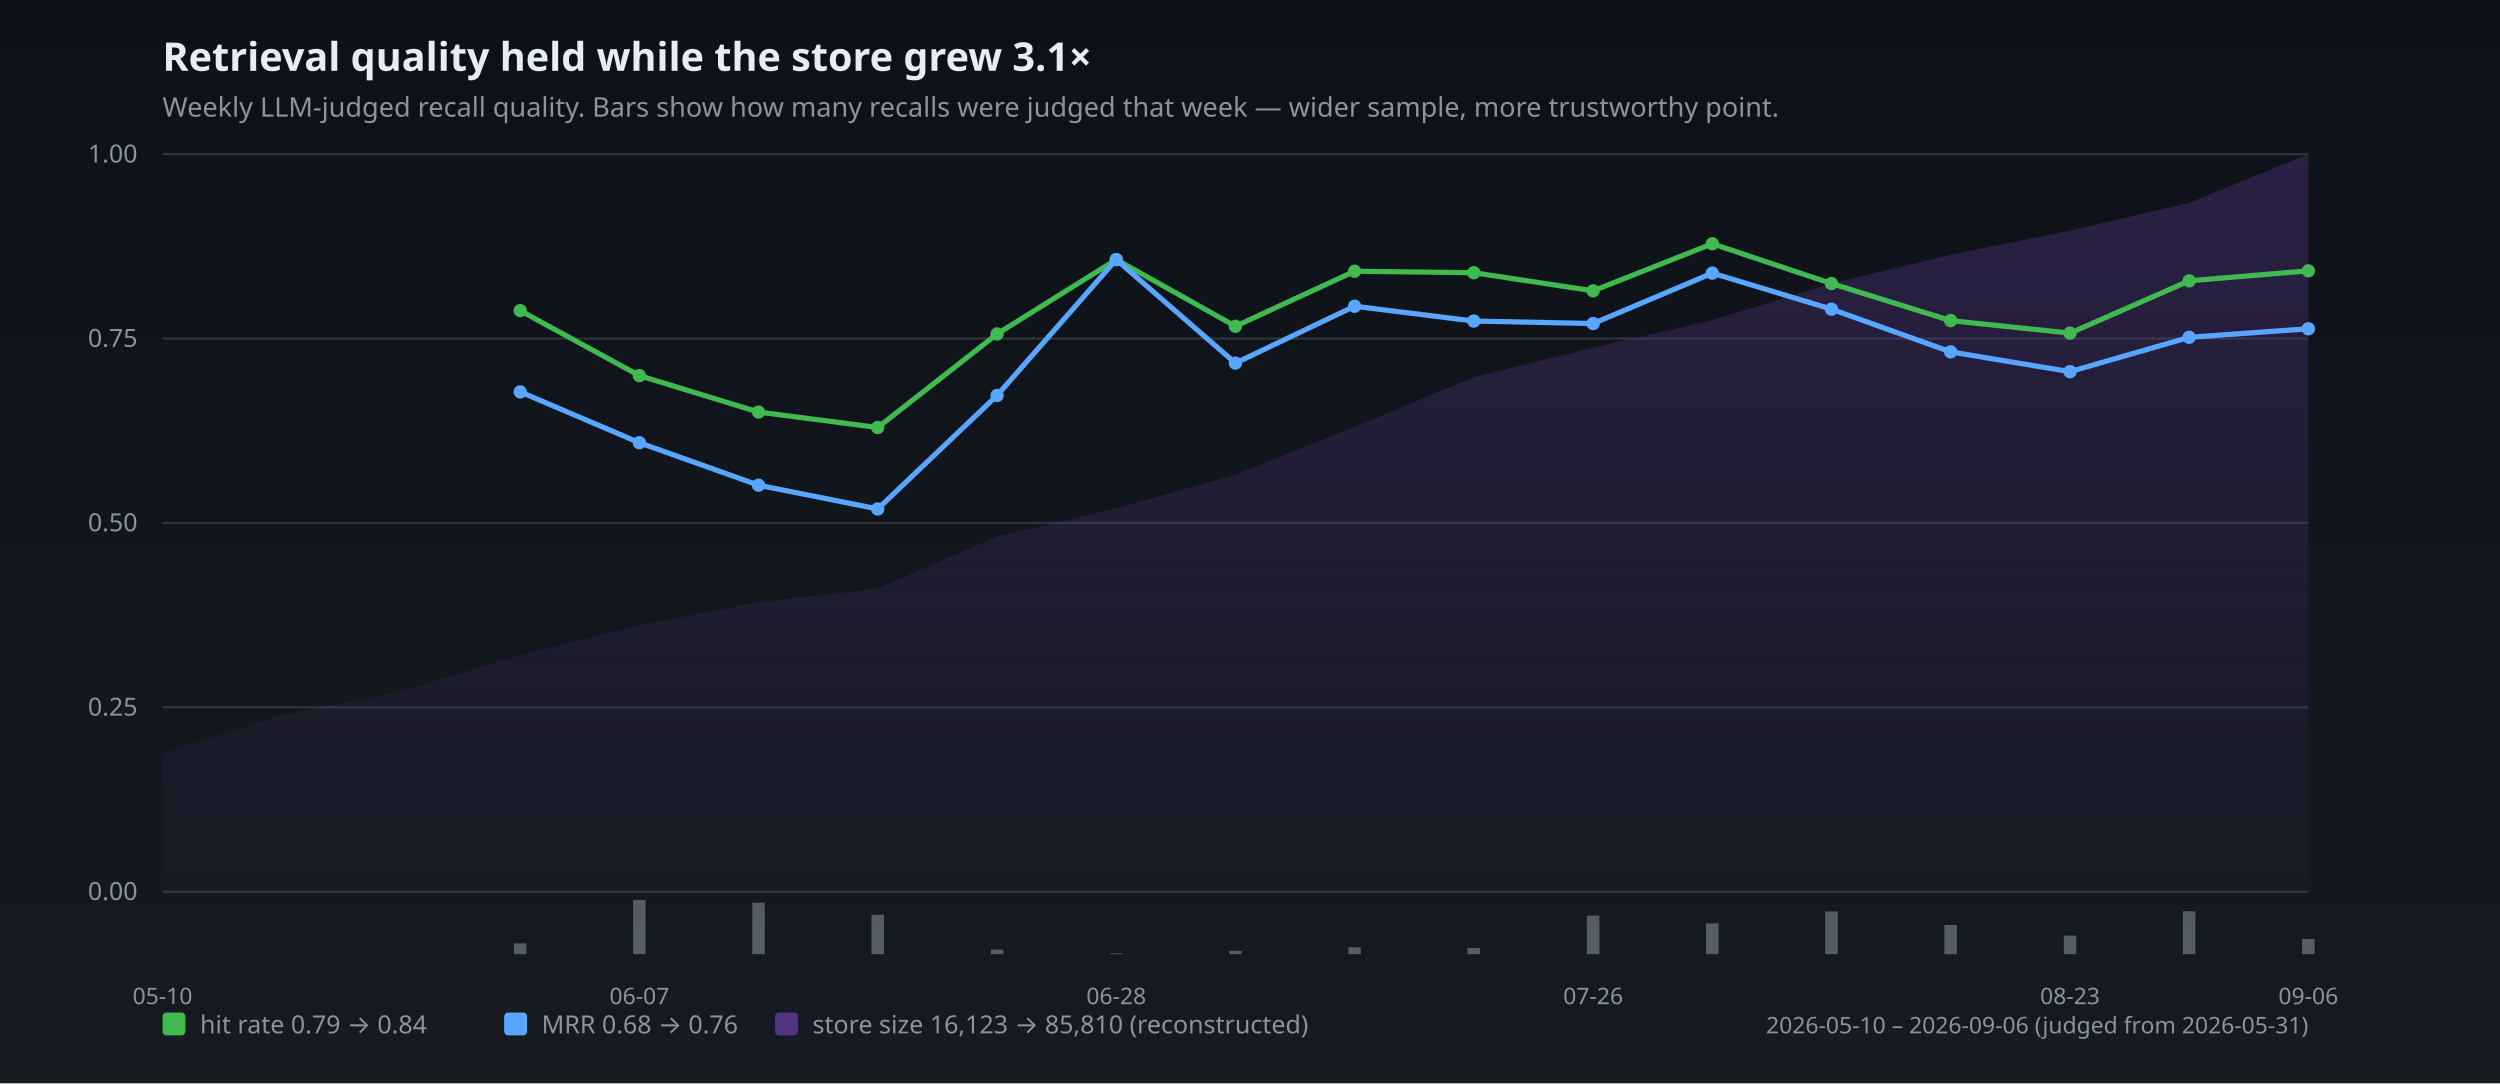
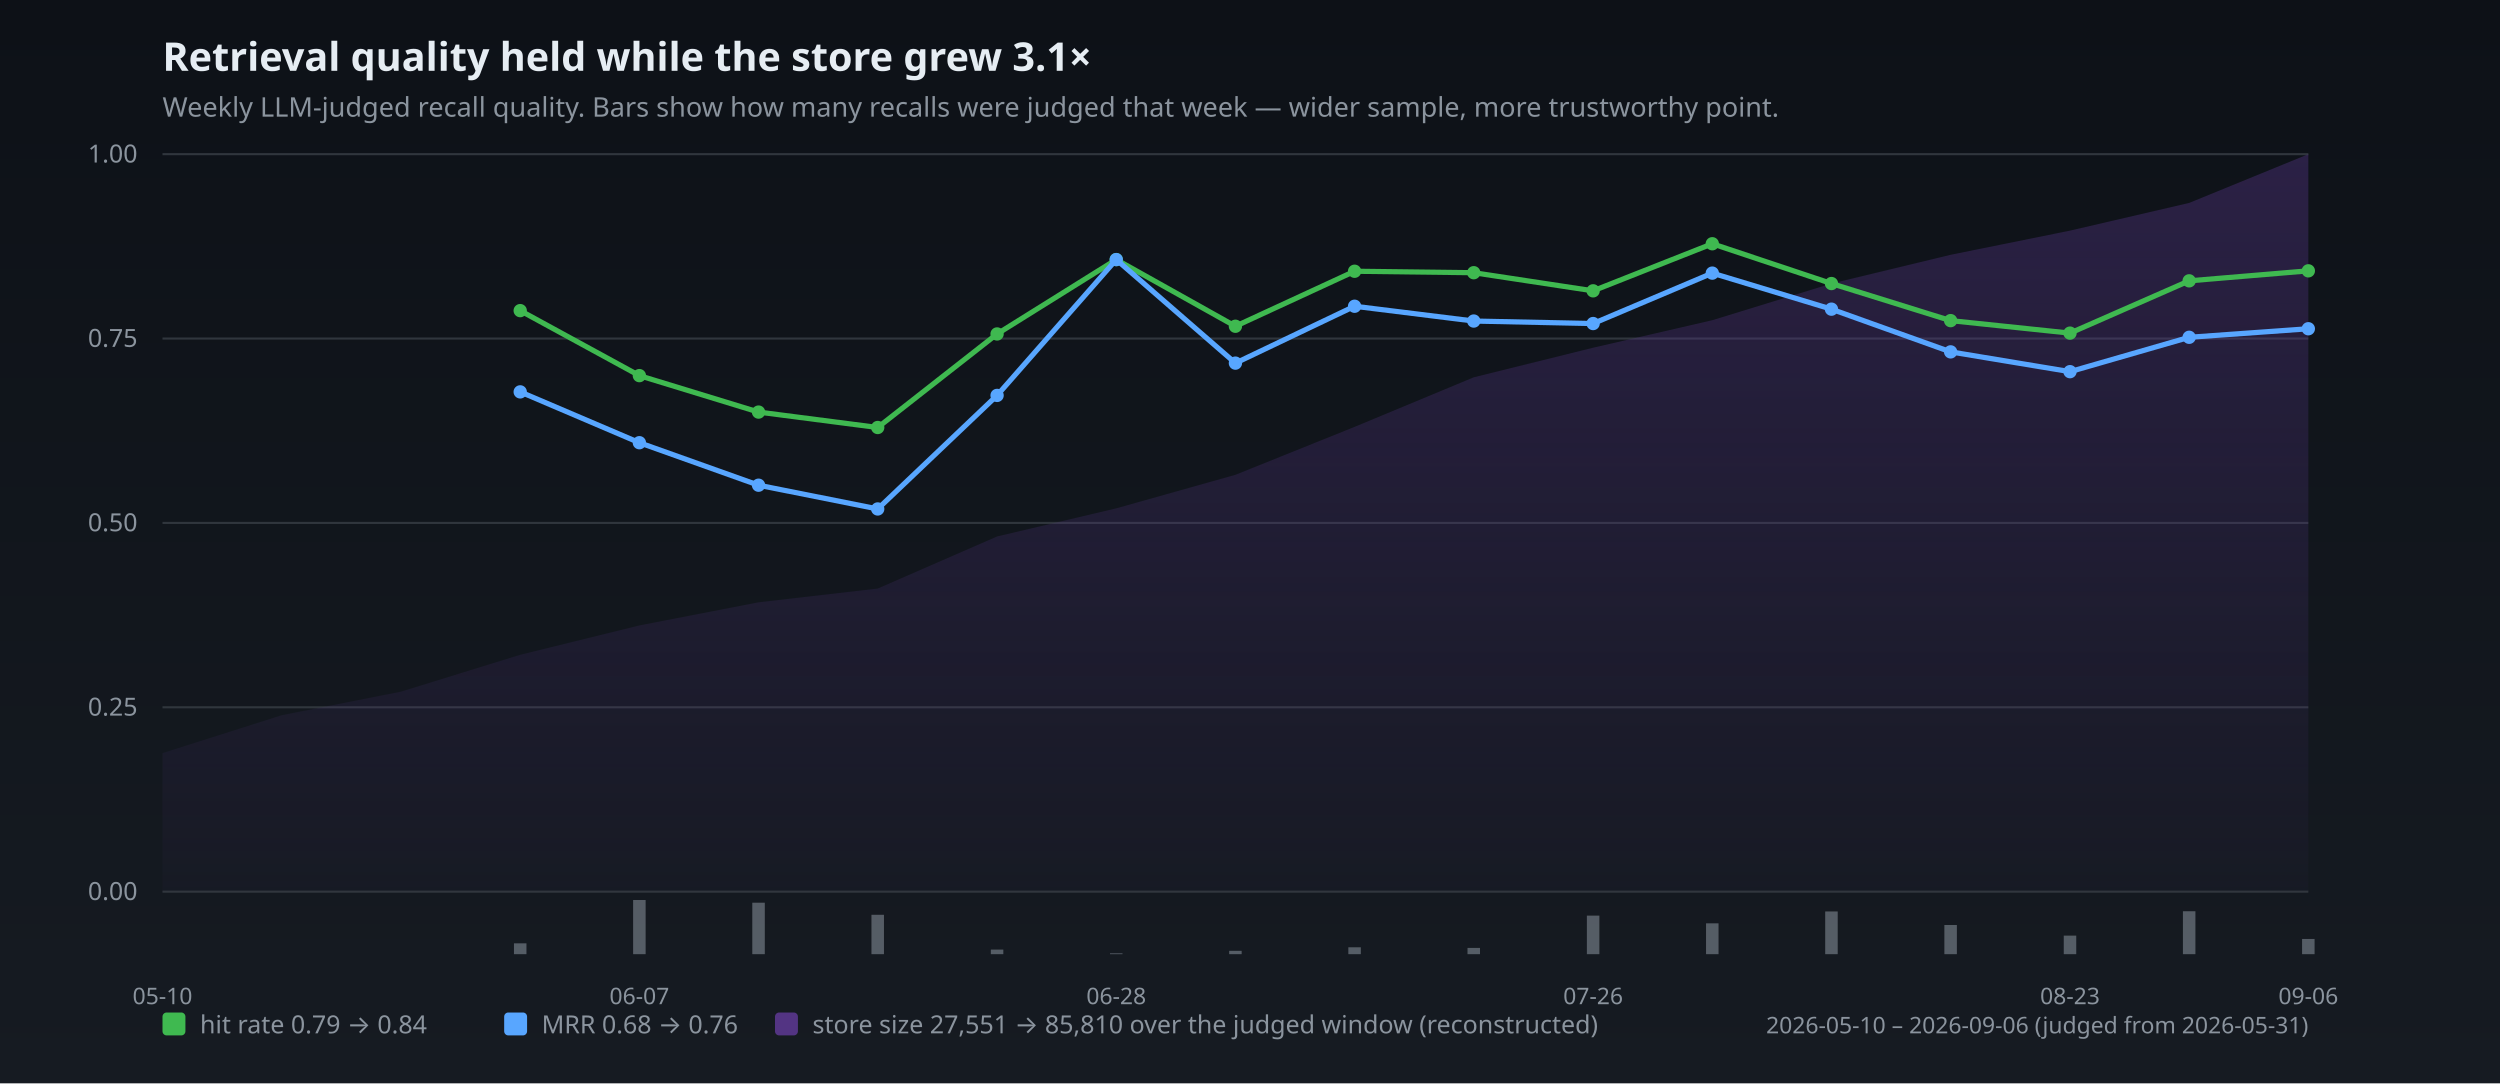
<svg xmlns="http://www.w3.org/2000/svg" viewBox="0 0 1200 520" font-family="'Segoe UI', system-ui, -apple-system, sans-serif" role="img" aria-label="Memory retrieval quality against store size, weekly">
  <defs>
    <linearGradient id="bg" x1="0%" y1="0%" x2="0%" y2="100%">
      <stop offset="0%" style="stop-color:#0d1117" />
      <stop offset="100%" style="stop-color:#161b22" />
    </linearGradient>
    <linearGradient id="poolFill" x1="0%" y1="0%" x2="0%" y2="100%">
      <stop offset="0%" style="stop-color:#533483;stop-opacity:0.42" />
      <stop offset="100%" style="stop-color:#533483;stop-opacity:0.04" />
    </linearGradient>
  </defs>
  <rect width="1200" height="520" fill="url(#bg)" />
  <text x="78" y="34" fill="#e6edf3" font-size="19" font-weight="600">Retrieval quality held while the store grew 3.1×</text>
  <text x="78" y="56" fill="#8b949e" font-size="13">Weekly LLM-judged recall quality. Bars show how many recalls were judged that week — wider sample, more trustworthy point.</text>
  <line x1="78" y1="428.0" x2="1108" y2="428.0" stroke="#30363d" stroke-width="1" />
  <text x="66" y="432.0" fill="#8b949e" font-size="12" text-anchor="end">0.00</text>
  <line x1="78" y1="339.5" x2="1108" y2="339.5" stroke="#30363d" stroke-width="1" />
  <text x="66" y="343.5" fill="#8b949e" font-size="12" text-anchor="end">0.25</text>
  <line x1="78" y1="251.0" x2="1108" y2="251.0" stroke="#30363d" stroke-width="1" />
  <text x="66" y="255.0" fill="#8b949e" font-size="12" text-anchor="end">0.50</text>
  <line x1="78" y1="162.5" x2="1108" y2="162.5" stroke="#30363d" stroke-width="1" />
  <text x="66" y="166.5" fill="#8b949e" font-size="12" text-anchor="end">0.75</text>
  <line x1="78" y1="74.0" x2="1108" y2="74.0" stroke="#30363d" stroke-width="1" />
  <text x="66" y="78.0" fill="#8b949e" font-size="12" text-anchor="end">1.00</text>
  <path d="M 78,428.0 L 78.0,361.5 L 135.2,343.3 L 192.4,332.0 L 249.7,314.3 L 306.9,300.2 L 364.1,289.1 L 421.3,282.5 L 478.6,257.5 L 535.8,244.0 L 593.0,227.9 L 650.2,204.9 L 707.4,181.1 L 764.7,166.9 L 821.9,153.7 L 879.1,136.1 L 936.3,122.3 L 993.6,110.7 L 1050.8,97.4 L 1108.0,74.0 L 1108,428.0 Z" fill="url(#poolFill)" />
  <rect x="246.7" y="452.8" width="6" height="5.2" fill="#8b949e" opacity="0.55" />
  <rect x="303.9" y="432.0" width="6" height="26.0" fill="#8b949e" opacity="0.55" />
  <rect x="361.1" y="433.3" width="6" height="24.7" fill="#8b949e" opacity="0.55" />
  <rect x="418.3" y="439.1" width="6" height="18.9" fill="#8b949e" opacity="0.55" />
  <rect x="475.6" y="455.8" width="6" height="2.2" fill="#8b949e" opacity="0.55" />
  <rect x="532.8" y="457.6" width="6" height="0.4" fill="#8b949e" opacity="0.55" />
  <rect x="590.0" y="456.4" width="6" height="1.6" fill="#8b949e" opacity="0.55" />
  <rect x="647.2" y="454.7" width="6" height="3.3" fill="#8b949e" opacity="0.55" />
  <rect x="704.4" y="455.0" width="6" height="3.0" fill="#8b949e" opacity="0.55" />
  <rect x="761.7" y="439.5" width="6" height="18.5" fill="#8b949e" opacity="0.55" />
  <rect x="818.9" y="443.2" width="6" height="14.8" fill="#8b949e" opacity="0.55" />
  <rect x="876.1" y="437.5" width="6" height="20.5" fill="#8b949e" opacity="0.55" />
  <rect x="933.3" y="444.0" width="6" height="14.0" fill="#8b949e" opacity="0.55" />
  <rect x="990.6" y="449.1" width="6" height="8.9" fill="#8b949e" opacity="0.55" />
  <rect x="1047.8" y="437.4" width="6" height="20.6" fill="#8b949e" opacity="0.55" />
  <rect x="1105.0" y="450.7" width="6" height="7.3" fill="#8b949e" opacity="0.55" />
  <path d="M 249.7,149.1 L 306.9,180.3 L 364.1,197.8 L 421.3,205.2 L 478.6,160.3 L 535.8,124.6 L 593.0,156.6 L 650.2,130.2 L 707.4,130.9 L 764.7,139.6 L 821.9,117.0 L 879.1,136.1 L 936.3,153.9 L 993.6,159.9 L 1050.8,134.8 L 1108.0,130.0" fill="none" stroke="#3fb950" stroke-width="2.5" stroke-linejoin="round" stroke-linecap="round" />
  <circle cx="249.7" cy="149.1" r="3.2" fill="#3fb950" />
  <circle cx="306.9" cy="180.3" r="3.2" fill="#3fb950" />
  <circle cx="364.1" cy="197.8" r="3.2" fill="#3fb950" />
  <circle cx="421.3" cy="205.2" r="3.2" fill="#3fb950" />
  <circle cx="478.6" cy="160.3" r="3.2" fill="#3fb950" />
  <circle cx="535.8" cy="124.6" r="3.2" fill="#3fb950" />
  <circle cx="593.0" cy="156.6" r="3.2" fill="#3fb950" />
  <circle cx="650.2" cy="130.2" r="3.2" fill="#3fb950" />
  <circle cx="707.4" cy="130.9" r="3.2" fill="#3fb950" />
  <circle cx="764.7" cy="139.6" r="3.2" fill="#3fb950" />
  <circle cx="821.9" cy="117.0" r="3.2" fill="#3fb950" />
  <circle cx="879.1" cy="136.1" r="3.2" fill="#3fb950" />
  <circle cx="936.3" cy="153.9" r="3.2" fill="#3fb950" />
  <circle cx="993.6" cy="159.9" r="3.2" fill="#3fb950" />
  <circle cx="1050.8" cy="134.8" r="3.2" fill="#3fb950" />
  <circle cx="1108.0" cy="130.0" r="3.2" fill="#3fb950" />
  <path d="M 249.7,188.1 L 306.9,212.5 L 364.1,232.9 L 421.3,244.3 L 478.6,189.8 L 535.8,124.6 L 593.0,174.3 L 650.2,147.0 L 707.4,154.1 L 764.7,155.3 L 821.9,131.1 L 879.1,148.4 L 936.3,168.9 L 993.6,178.4 L 1050.8,161.9 L 1108.0,157.8" fill="none" stroke="#58a6ff" stroke-width="2.5" stroke-linejoin="round" stroke-linecap="round" />
  <circle cx="249.7" cy="188.1" r="3.2" fill="#58a6ff" />
  <circle cx="306.9" cy="212.5" r="3.2" fill="#58a6ff" />
  <circle cx="364.1" cy="232.9" r="3.2" fill="#58a6ff" />
  <circle cx="421.3" cy="244.3" r="3.2" fill="#58a6ff" />
  <circle cx="478.6" cy="189.8" r="3.2" fill="#58a6ff" />
  <circle cx="535.8" cy="124.6" r="3.2" fill="#58a6ff" />
  <circle cx="593.0" cy="174.3" r="3.2" fill="#58a6ff" />
  <circle cx="650.2" cy="147.0" r="3.2" fill="#58a6ff" />
  <circle cx="707.4" cy="154.1" r="3.2" fill="#58a6ff" />
  <circle cx="764.7" cy="155.3" r="3.2" fill="#58a6ff" />
  <circle cx="821.9" cy="131.1" r="3.2" fill="#58a6ff" />
  <circle cx="879.1" cy="148.4" r="3.2" fill="#58a6ff" />
  <circle cx="936.3" cy="168.9" r="3.2" fill="#58a6ff" />
  <circle cx="993.6" cy="178.4" r="3.2" fill="#58a6ff" />
  <circle cx="1050.8" cy="161.9" r="3.2" fill="#58a6ff" />
  <circle cx="1108.0" cy="157.8" r="3.2" fill="#58a6ff" />
  <text x="78.0" y="482" fill="#8b949e" font-size="11" text-anchor="middle">05-10</text>
  <text x="306.9" y="482" fill="#8b949e" font-size="11" text-anchor="middle">06-07</text>
  <text x="535.8" y="482" fill="#8b949e" font-size="11" text-anchor="middle">06-28</text>
  <text x="764.7" y="482" fill="#8b949e" font-size="11" text-anchor="middle">07-26</text>
  <text x="993.6" y="482" fill="#8b949e" font-size="11" text-anchor="middle">08-23</text>
  <text x="1108.0" y="482" fill="#8b949e" font-size="11" text-anchor="middle">09-06</text>
  <rect x="78" y="486" width="11" height="11" rx="2" fill="#3fb950" />
  <text x="96" y="496" fill="#8b949e" font-size="12">hit rate  0.79 → 0.84</text>
  <rect x="242" y="486" width="11" height="11" rx="2" fill="#58a6ff" />
  <text x="260" y="496" fill="#8b949e" font-size="12">MRR  0.68 → 0.76</text>
  <rect x="372" y="486" width="11" height="11" rx="2" fill="#533483" />
-   <text x="390" y="496" fill="#8b949e" font-size="12">store size  16,123 → 85,810 (reconstructed)</text>
+   <text x="390" y="496" fill="#8b949e" font-size="12">store size  27,551 → 85,810 over the judged window (reconstructed)</text>
  <text x="1108" y="496" fill="#8b949e" font-size="11" text-anchor="end">2026-05-10 – 2026-09-06 (judged from 2026-05-31)</text>
</svg>
